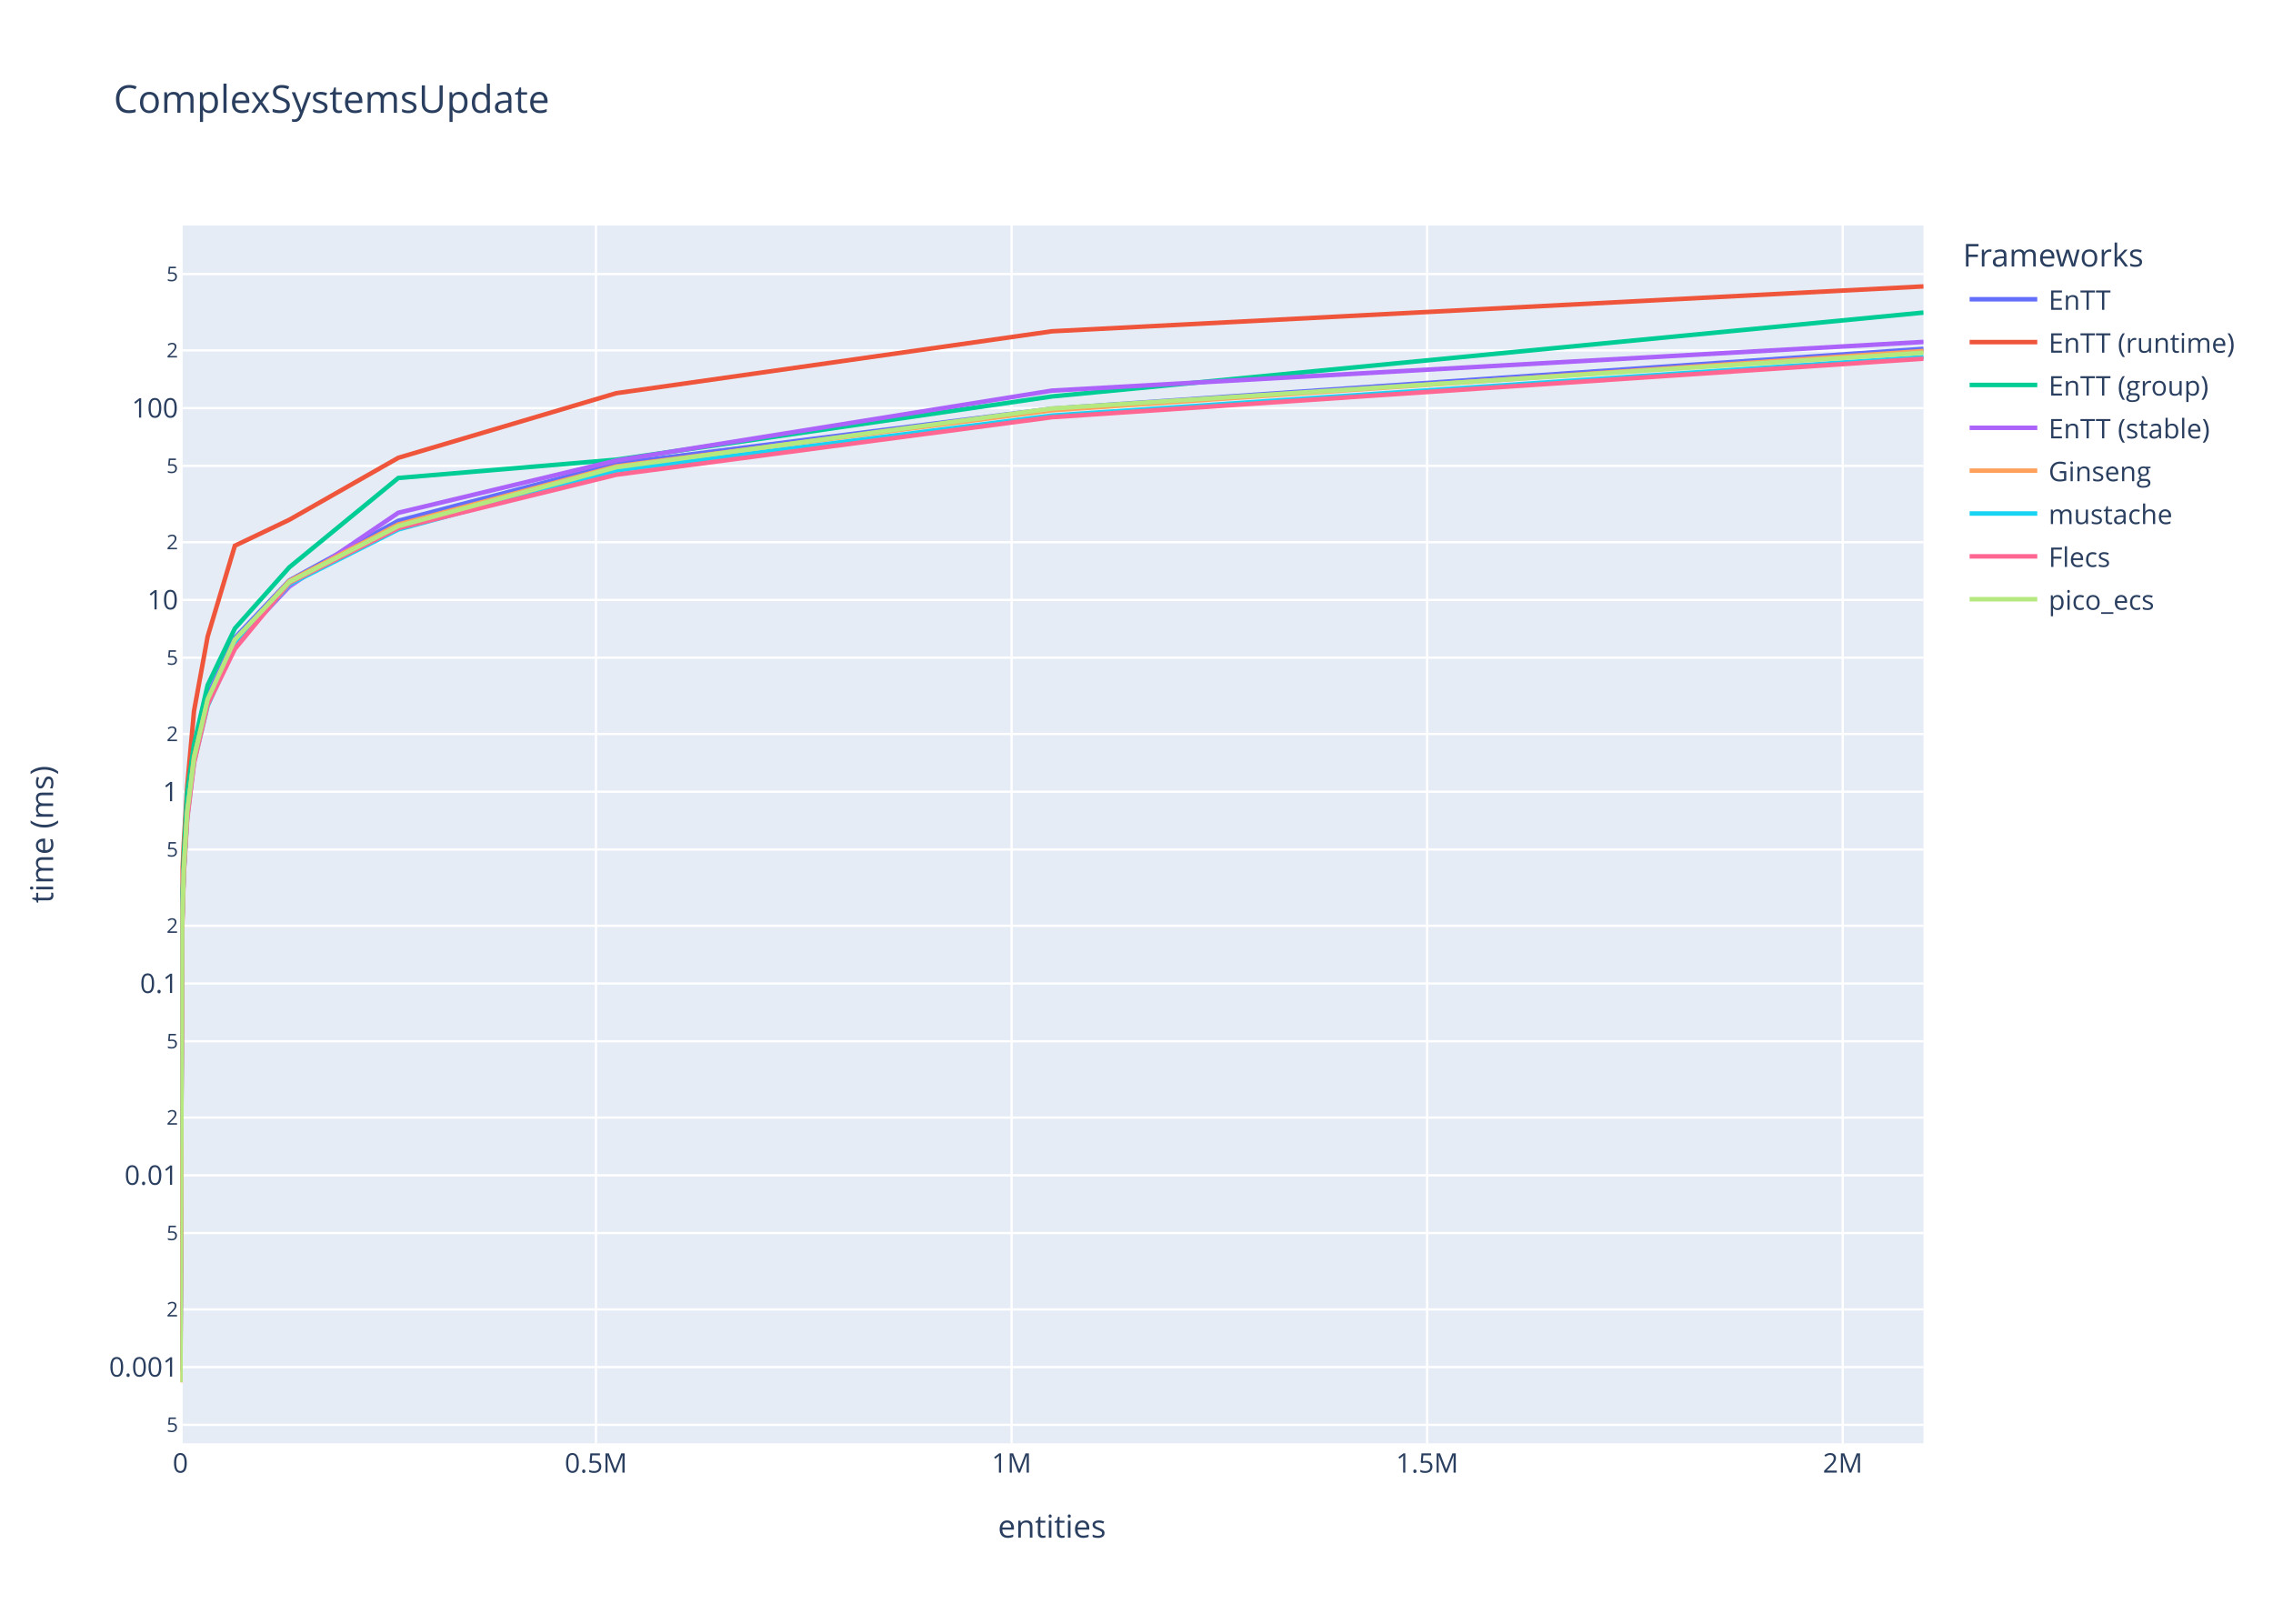
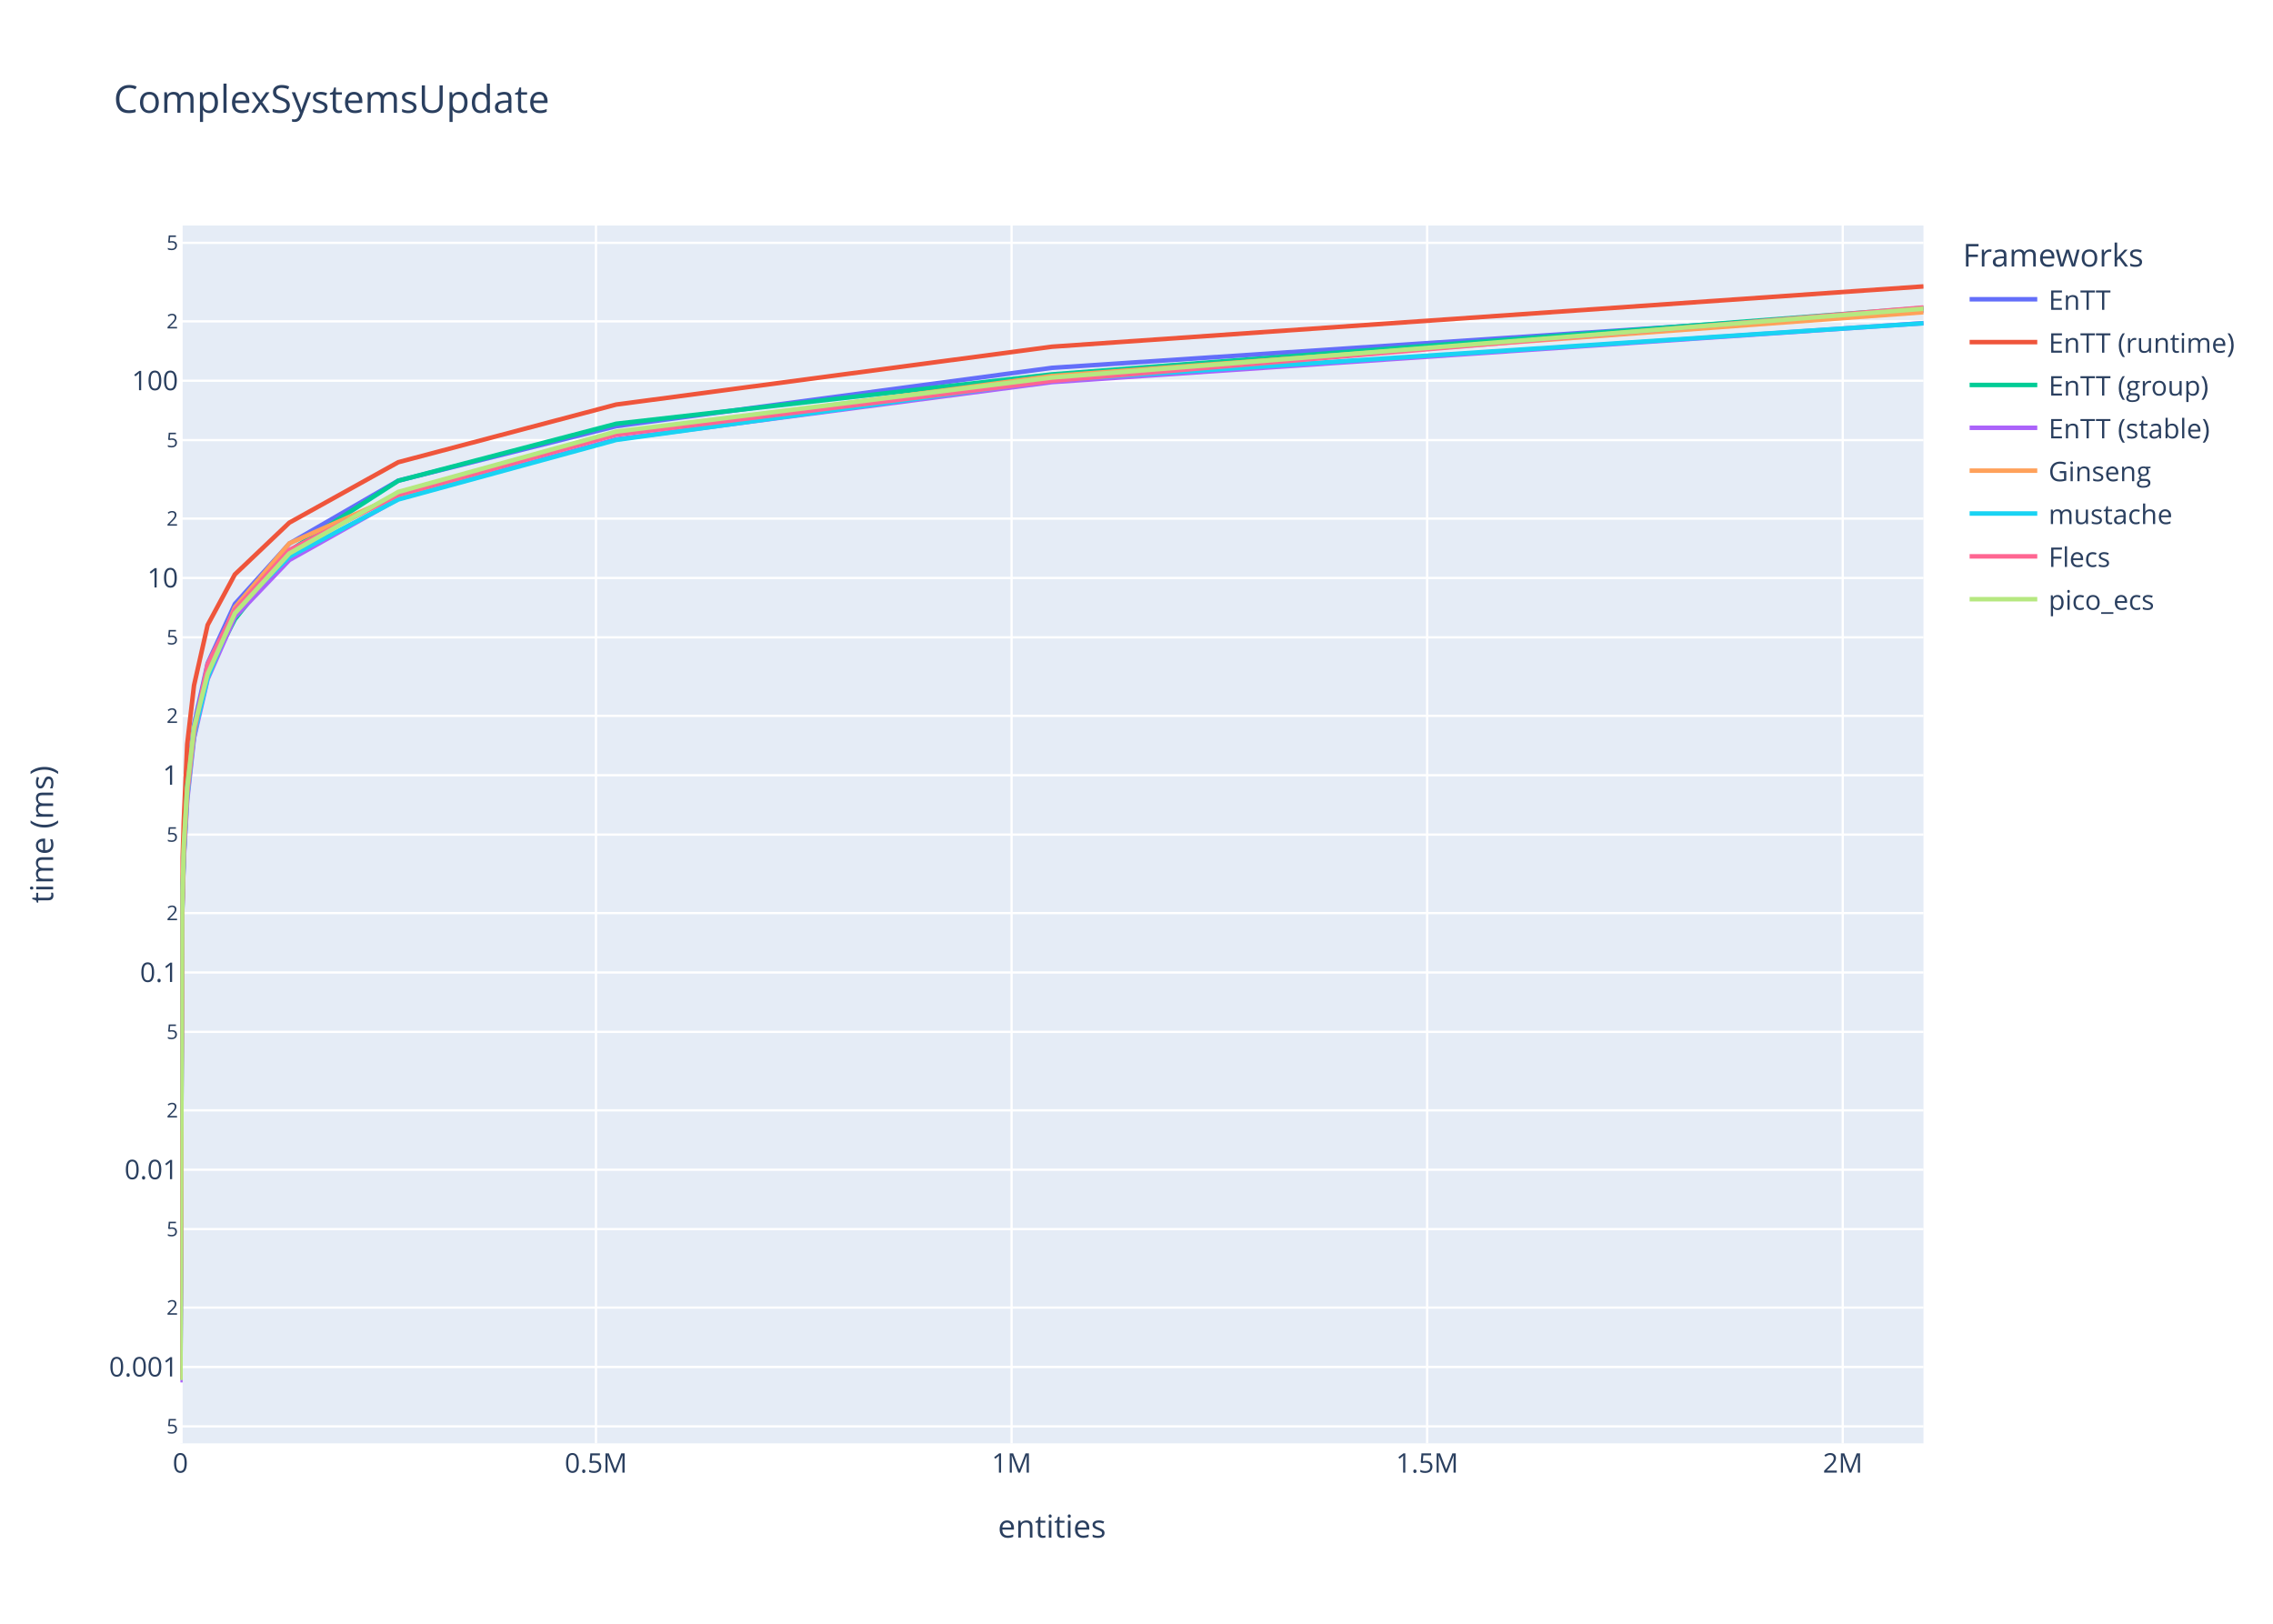
<svg xmlns="http://www.w3.org/2000/svg" class="main-svg" width="1008" height="720" style="" viewBox="0 0 1008 720">
  <rect x="0" y="0" width="1008" height="720" style="fill: rgb(255, 255, 255); fill-opacity: 1;" />
-   <defs id="defs-4aa9c0">
+   <defs id="defs-751101">
    <g class="clips">
-       <clipPath id="clip4aa9c0xyplot" class="plotclip">
+       <clipPath id="clip751101xyplot" class="plotclip">
        <rect width="773" height="540" />
      </clipPath>
-       <clipPath class="axesclip" id="clip4aa9c0x">
+       <clipPath class="axesclip" id="clip751101x">
        <rect x="80" y="0" width="773" height="720" />
      </clipPath>
-       <clipPath class="axesclip" id="clip4aa9c0y">
+       <clipPath class="axesclip" id="clip751101y">
        <rect x="0" y="100" width="1008" height="540" />
      </clipPath>
-       <clipPath class="axesclip" id="clip4aa9c0xy">
+       <clipPath class="axesclip" id="clip751101xy">
        <rect x="80" y="100" width="773" height="540" />
      </clipPath>
    </g>
    <g class="gradients" />
    <g class="patterns" />
  </defs>
  <g class="bglayer">
    <rect class="bg" x="80" y="100" width="773" height="540" style="fill: rgb(229, 236, 246); fill-opacity: 1; stroke-width: 0;" />
  </g>
  <g class="layer-below">
    <g class="imagelayer" />
    <g class="shapelayer" />
  </g>
  <g class="cartesianlayer">
    <g class="subplot xy">
      <g class="layer-subplot">
        <g class="shapelayer" />
        <g class="imagelayer" />
      </g>
      <g class="minor-gridlayer">
        <g class="x" />
        <g class="y" />
      </g>
      <g class="gridlayer">
        <g class="x">
          <path class="xgrid crisp" transform="translate(264.3,0)" d="M0,100v540" style="stroke: rgb(255, 255, 255); stroke-opacity: 1; stroke-width: 1px;" />
          <path class="xgrid crisp" transform="translate(448.6,0)" d="M0,100v540" style="stroke: rgb(255, 255, 255); stroke-opacity: 1; stroke-width: 1px;" />
          <path class="xgrid crisp" transform="translate(632.89,0)" d="M0,100v540" style="stroke: rgb(255, 255, 255); stroke-opacity: 1; stroke-width: 1px;" />
          <path class="xgrid crisp" transform="translate(817.19,0)" d="M0,100v540" style="stroke: rgb(255, 255, 255); stroke-opacity: 1; stroke-width: 1px;" />
        </g>
        <g class="y">
-           <path class="ygrid crisp" transform="translate(0,631.81)" d="M80,0h773" style="stroke: rgb(255, 255, 255); stroke-opacity: 1; stroke-width: 1px;" />
-           <path class="ygrid crisp" transform="translate(0,606.21)" d="M80,0h773" style="stroke: rgb(255, 255, 255); stroke-opacity: 1; stroke-width: 1px;" />
-           <path class="ygrid crisp" transform="translate(0,580.61)" d="M80,0h773" style="stroke: rgb(255, 255, 255); stroke-opacity: 1; stroke-width: 1px;" />
-           <path class="ygrid crisp" transform="translate(0,546.76)" d="M80,0h773" style="stroke: rgb(255, 255, 255); stroke-opacity: 1; stroke-width: 1px;" />
-           <path class="ygrid crisp" transform="translate(0,521.16)" d="M80,0h773" style="stroke: rgb(255, 255, 255); stroke-opacity: 1; stroke-width: 1px;" />
-           <path class="ygrid crisp" transform="translate(0,495.56)" d="M80,0h773" style="stroke: rgb(255, 255, 255); stroke-opacity: 1; stroke-width: 1px;" />
-           <path class="ygrid crisp" transform="translate(0,461.72)" d="M80,0h773" style="stroke: rgb(255, 255, 255); stroke-opacity: 1; stroke-width: 1px;" />
-           <path class="ygrid crisp" transform="translate(0,436.11)" d="M80,0h773" style="stroke: rgb(255, 255, 255); stroke-opacity: 1; stroke-width: 1px;" />
-           <path class="ygrid crisp" transform="translate(0,410.51)" d="M80,0h773" style="stroke: rgb(255, 255, 255); stroke-opacity: 1; stroke-width: 1px;" />
-           <path class="ygrid crisp" transform="translate(0,376.67)" d="M80,0h773" style="stroke: rgb(255, 255, 255); stroke-opacity: 1; stroke-width: 1px;" />
-           <path class="ygrid crisp" transform="translate(0,351.07)" d="M80,0h773" style="stroke: rgb(255, 255, 255); stroke-opacity: 1; stroke-width: 1px;" />
-           <path class="ygrid crisp" transform="translate(0,325.47)" d="M80,0h773" style="stroke: rgb(255, 255, 255); stroke-opacity: 1; stroke-width: 1px;" />
-           <path class="ygrid crisp" transform="translate(0,291.62)" d="M80,0h773" style="stroke: rgb(255, 255, 255); stroke-opacity: 1; stroke-width: 1px;" />
-           <path class="ygrid crisp" transform="translate(0,266.02)" d="M80,0h773" style="stroke: rgb(255, 255, 255); stroke-opacity: 1; stroke-width: 1px;" />
-           <path class="ygrid crisp" transform="translate(0,240.42)" d="M80,0h773" style="stroke: rgb(255, 255, 255); stroke-opacity: 1; stroke-width: 1px;" />
-           <path class="ygrid crisp" transform="translate(0,206.58)" d="M80,0h773" style="stroke: rgb(255, 255, 255); stroke-opacity: 1; stroke-width: 1px;" />
-           <path class="ygrid crisp" transform="translate(0,180.97)" d="M80,0h773" style="stroke: rgb(255, 255, 255); stroke-opacity: 1; stroke-width: 1px;" />
-           <path class="ygrid crisp" transform="translate(0,155.37)" d="M80,0h773" style="stroke: rgb(255, 255, 255); stroke-opacity: 1; stroke-width: 1px;" />
-           <path class="ygrid crisp" transform="translate(0,121.53)" d="M80,0h773" style="stroke: rgb(255, 255, 255); stroke-opacity: 1; stroke-width: 1px;" />
+           <path class="ygrid crisp" transform="translate(0,632.48)" d="M80,0h773" style="stroke: rgb(255, 255, 255); stroke-opacity: 1; stroke-width: 1px;" />
+           <path class="ygrid crisp" transform="translate(0,606.15)" d="M80,0h773" style="stroke: rgb(255, 255, 255); stroke-opacity: 1; stroke-width: 1px;" />
+           <path class="ygrid crisp" transform="translate(0,579.82)" d="M80,0h773" style="stroke: rgb(255, 255, 255); stroke-opacity: 1; stroke-width: 1px;" />
+           <path class="ygrid crisp" transform="translate(0,545.01)" d="M80,0h773" style="stroke: rgb(255, 255, 255); stroke-opacity: 1; stroke-width: 1px;" />
+           <path class="ygrid crisp" transform="translate(0,518.68)" d="M80,0h773" style="stroke: rgb(255, 255, 255); stroke-opacity: 1; stroke-width: 1px;" />
+           <path class="ygrid crisp" transform="translate(0,492.35)" d="M80,0h773" style="stroke: rgb(255, 255, 255); stroke-opacity: 1; stroke-width: 1px;" />
+           <path class="ygrid crisp" transform="translate(0,457.55)" d="M80,0h773" style="stroke: rgb(255, 255, 255); stroke-opacity: 1; stroke-width: 1px;" />
+           <path class="ygrid crisp" transform="translate(0,431.22)" d="M80,0h773" style="stroke: rgb(255, 255, 255); stroke-opacity: 1; stroke-width: 1px;" />
+           <path class="ygrid crisp" transform="translate(0,404.89)" d="M80,0h773" style="stroke: rgb(255, 255, 255); stroke-opacity: 1; stroke-width: 1px;" />
+           <path class="ygrid crisp" transform="translate(0,370.08)" d="M80,0h773" style="stroke: rgb(255, 255, 255); stroke-opacity: 1; stroke-width: 1px;" />
+           <path class="ygrid crisp" transform="translate(0,343.75)" d="M80,0h773" style="stroke: rgb(255, 255, 255); stroke-opacity: 1; stroke-width: 1px;" />
+           <path class="ygrid crisp" transform="translate(0,317.42)" d="M80,0h773" style="stroke: rgb(255, 255, 255); stroke-opacity: 1; stroke-width: 1px;" />
+           <path class="ygrid crisp" transform="translate(0,282.61)" d="M80,0h773" style="stroke: rgb(255, 255, 255); stroke-opacity: 1; stroke-width: 1px;" />
+           <path class="ygrid crisp" transform="translate(0,256.28)" d="M80,0h773" style="stroke: rgb(255, 255, 255); stroke-opacity: 1; stroke-width: 1px;" />
+           <path class="ygrid crisp" transform="translate(0,229.95)" d="M80,0h773" style="stroke: rgb(255, 255, 255); stroke-opacity: 1; stroke-width: 1px;" />
+           <path class="ygrid crisp" transform="translate(0,195.15)" d="M80,0h773" style="stroke: rgb(255, 255, 255); stroke-opacity: 1; stroke-width: 1px;" />
+           <path class="ygrid crisp" transform="translate(0,168.82)" d="M80,0h773" style="stroke: rgb(255, 255, 255); stroke-opacity: 1; stroke-width: 1px;" />
+           <path class="ygrid crisp" transform="translate(0,142.49)" d="M80,0h773" style="stroke: rgb(255, 255, 255); stroke-opacity: 1; stroke-width: 1px;" />
+           <path class="ygrid crisp" transform="translate(0,107.68)" d="M80,0h773" style="stroke: rgb(255, 255, 255); stroke-opacity: 1; stroke-width: 1px;" />
        </g>
      </g>
      <g class="zerolinelayer">
        <path class="xzl zl crisp" transform="translate(80,0)" d="M0,100v540" style="stroke: rgb(255, 255, 255); stroke-opacity: 1; stroke-width: 2px;" />
      </g>
      <path class="xlines-below" />
      <path class="ylines-below" />
      <g class="overlines-below" />
      <g class="xaxislayer-below" />
      <g class="yaxislayer-below" />
      <g class="overaxes-below" />
-       <g class="plot" transform="translate(80,100)" clip-path="url(#clip4aa9c0xyplot)">
+       <g class="plot" transform="translate(80,100)" clip-path="url(#clip751101xyplot)">
        <g class="scatterlayer mlayer">
-           <g class="trace scatter trace9384df" style="stroke-miterlimit: 2; opacity: 1;">
-             <g class="fills" />
-             <g class="errorbars" />
-             <g class="lines">
-               <path class="js-line" d="M0,507.79L0.75,310L1.51,282.88L3.02,259.7L6.04,234.53L12.08,208.58L24.16,182.83L48.31,157.37L96.63,130.93L193.25,105.64L386.5,81.22L773,54.69" style="vector-effect: non-scaling-stroke; fill: none; stroke: rgb(99, 110, 250); stroke-opacity: 1; stroke-width: 2px; opacity: 1;" />
-             </g>
-             <g class="points" />
-             <g class="text" />
-           </g>
-           <g class="trace scatter trace0c4bba" style="stroke-miterlimit: 2; opacity: 1;">
-             <g class="fills" />
-             <g class="errorbars" />
-             <g class="lines">
-               <path class="js-line" d="M0,503.23L0.75,290.25L1.51,273.91L3.02,248.81L6.04,215.27L12.08,182.28L24.16,141.98L48.31,130.47L96.63,103L193.25,74.36L386.5,46.9L773,27" style="vector-effect: non-scaling-stroke; fill: none; stroke: rgb(239, 85, 59); stroke-opacity: 1; stroke-width: 2px; opacity: 1;" />
-             </g>
-             <g class="points" />
-             <g class="text" />
-           </g>
-           <g class="trace scatter tracef7d7f5" style="stroke-miterlimit: 2; opacity: 1;">
-             <g class="fills" />
-             <g class="errorbars" />
-             <g class="lines">
-               <path class="js-line" d="M0,501.37L0.75,305.56L1.51,279.01L3.02,251.4L6.04,230.08L12.08,203.82L24.16,178.66L48.31,151.55L96.63,111.95L193.25,103.84L386.5,75.79L773,38.61" style="vector-effect: non-scaling-stroke; fill: none; stroke: rgb(0, 204, 150); stroke-opacity: 1; stroke-width: 2px; opacity: 1;" />
-             </g>
-             <g class="points" />
-             <g class="text" />
-           </g>
-           <g class="trace scatter tracef906a3" style="stroke-miterlimit: 2; opacity: 1;">
-             <g class="fills" />
-             <g class="errorbars" />
-             <g class="lines">
-               <path class="js-line" d="M0,505.08L0.75,309.64L1.51,286.56L3.02,260.68L6.04,237.49L12.08,211.06L24.16,185.66L48.31,160.08L96.63,127.37L193.25,104.21L386.5,73.21L773,51.62" style="vector-effect: non-scaling-stroke; fill: none; stroke: rgb(171, 99, 250); stroke-opacity: 1; stroke-width: 2px; opacity: 1;" />
-             </g>
-             <g class="points" />
-             <g class="text" />
-           </g>
-           <g class="trace scatter tracebc80ad" style="stroke-miterlimit: 2; opacity: 1;">
-             <g class="fills" />
-             <g class="errorbars" />
-             <g class="lines">
-               <path class="js-line" d="M0,513L0.75,312.17L1.51,286.3L3.02,261.08L6.04,235.49L12.08,211L24.16,184.26L48.31,157.63L96.63,132.55L193.25,106.79L386.5,81.93L773,55.64" style="vector-effect: non-scaling-stroke; fill: none; stroke: rgb(255, 161, 90); stroke-opacity: 1; stroke-width: 2px; opacity: 1;" />
-             </g>
-             <g class="points" />
-             <g class="text" />
-           </g>
-           <g class="trace scatter traceb5ac42" style="stroke-miterlimit: 2; opacity: 1;">
-             <g class="fills" />
-             <g class="errorbars" />
-             <g class="lines">
-               <path class="js-line" d="M0,408.25L0.75,310.34L1.51,286.74L3.02,262.61L6.04,237.92L12.08,213.02L24.16,186.39L48.31,159.11L96.63,134.77L193.25,108.67L386.5,84.27L773,58.35" style="vector-effect: non-scaling-stroke; fill: none; stroke: rgb(25, 211, 243); stroke-opacity: 1; stroke-width: 2px; opacity: 1;" />
-             </g>
-             <g class="points" />
-             <g class="text" />
-           </g>
-           <g class="trace scatter trace0e4c92" style="stroke-miterlimit: 2; opacity: 1;">
-             <g class="fills" />
-             <g class="errorbars" />
-             <g class="lines">
-               <path class="js-line" d="M0,491.4L0.75,313.06L1.51,287.52L3.02,263.33L6.04,238.47L12.08,212.51L24.16,187.76L48.31,158.48L96.63,134.2L193.25,110.51L386.5,84.99L773,59.04" style="vector-effect: non-scaling-stroke; fill: none; stroke: rgb(255, 102, 146); stroke-opacity: 1; stroke-width: 2px; opacity: 1;" />
-             </g>
-             <g class="points" />
-             <g class="text" />
-           </g>
-           <g class="trace scatter tracee773d7" style="stroke-miterlimit: 2; opacity: 1;">
-             <g class="fills" />
-             <g class="errorbars" />
-             <g class="lines">
-               <path class="js-line" d="M0,512.87L0.75,311.2L1.51,285.27L3.02,259.84L6.04,236.27L12.08,210.09L24.16,183.6L48.31,158.04L96.63,133.28L193.25,107.18L386.5,81.14L773,56.42" style="vector-effect: non-scaling-stroke; fill: none; stroke: rgb(182, 232, 128); stroke-opacity: 1; stroke-width: 2px; opacity: 1;" />
+           <g class="trace scatter trace14cbb0" style="stroke-miterlimit: 2; opacity: 1;">
+             <g class="fills" />
+             <g class="errorbars" />
+             <g class="lines">
+               <path class="js-line" d="M0,507.66L0.75,302.05L1.51,277.76L3.02,246.77L6.04,221.36L12.08,194.13L24.16,167.82L48.31,141.05L96.63,113.13L193.25,88.97L386.5,63.11L773,37.66" style="vector-effect: non-scaling-stroke; fill: none; stroke: rgb(99, 110, 250); stroke-opacity: 1; stroke-width: 2px; opacity: 1;" />
+             </g>
+             <g class="points" />
+             <g class="text" />
+           </g>
+           <g class="trace scatter tracec6ae53" style="stroke-miterlimit: 2; opacity: 1;">
+             <g class="fills" />
+             <g class="errorbars" />
+             <g class="lines">
+               <path class="js-line" d="M0,497.55L0.75,288.43L1.51,263.79L3.02,230L6.04,203.91L12.08,177.15L24.16,154.71L48.31,131.76L96.63,104.95L193.25,79.39L386.5,53.74L773,27" style="vector-effect: non-scaling-stroke; fill: none; stroke: rgb(239, 85, 59); stroke-opacity: 1; stroke-width: 2px; opacity: 1;" />
+             </g>
+             <g class="points" />
+             <g class="text" />
+           </g>
+           <g class="trace scatter trace3a4a7a" style="stroke-miterlimit: 2; opacity: 1;">
+             <g class="fills" />
+             <g class="errorbars" />
+             <g class="lines">
+               <path class="js-line" d="M0,511.7L0.75,306.82L1.51,279.45L3.02,248.54L6.04,226.73L12.08,198.13L24.16,174.62L48.31,144.26L96.63,113.17L193.25,87.9L386.5,66.01L773,36.54" style="vector-effect: non-scaling-stroke; fill: none; stroke: rgb(0, 204, 150); stroke-opacity: 1; stroke-width: 2px; opacity: 1;" />
+             </g>
+             <g class="points" />
+             <g class="text" />
+           </g>
+           <g class="trace scatter tracef954c0" style="stroke-miterlimit: 2; opacity: 1;">
+             <g class="fills" />
+             <g class="errorbars" />
+             <g class="lines">
+               <path class="js-line" d="M0,513L0.75,306.72L1.51,280.95L3.02,254.93L6.04,227.3L12.08,201.16L24.16,173.6L48.31,148.32L96.63,121.2L193.25,94.77L386.5,69.43L773,43.28" style="vector-effect: non-scaling-stroke; fill: none; stroke: rgb(171, 99, 250); stroke-opacity: 1; stroke-width: 2px; opacity: 1;" />
+             </g>
+             <g class="points" />
+             <g class="text" />
+           </g>
+           <g class="trace scatter trace51864a" style="stroke-miterlimit: 2; opacity: 1;">
+             <g class="fills" />
+             <g class="errorbars" />
+             <g class="lines">
+               <path class="js-line" d="M0,511.48L0.75,304.57L1.51,276.72L3.02,250.11L6.04,224.35L12.08,197.89L24.16,169.39L48.31,140.94L96.63,119.57L193.25,92.41L386.5,66.73L773,38.44" style="vector-effect: non-scaling-stroke; fill: none; stroke: rgb(255, 161, 90); stroke-opacity: 1; stroke-width: 2px; opacity: 1;" />
+             </g>
+             <g class="points" />
+             <g class="text" />
+           </g>
+           <g class="trace scatter tracecdf0de" style="stroke-miterlimit: 2; opacity: 1;">
+             <g class="fills" />
+             <g class="errorbars" />
+             <g class="lines">
+               <path class="js-line" d="M0,401.38L0.75,301.99L1.51,280L3.02,253.5L6.04,225.92L12.08,200.61L24.16,170.46L48.31,146.86L96.63,121.48L193.25,95.08L386.5,68.58L773,43.33" style="vector-effect: non-scaling-stroke; fill: none; stroke: rgb(25, 211, 243); stroke-opacity: 1; stroke-width: 2px; opacity: 1;" />
+             </g>
+             <g class="points" />
+             <g class="text" />
+           </g>
+           <g class="trace scatter trace2002ec" style="stroke-miterlimit: 2; opacity: 1;">
+             <g class="fills" />
+             <g class="errorbars" />
+             <g class="lines">
+               <path class="js-line" d="M0,476.3L0.75,305.95L1.51,278.33L3.02,251.93L6.04,224.7L12.08,194.52L24.16,170.32L48.31,143.89L96.63,119.38L193.25,92.72L386.5,68.87L773,36.34" style="vector-effect: non-scaling-stroke; fill: none; stroke: rgb(255, 102, 146); stroke-opacity: 1; stroke-width: 2px; opacity: 1;" />
+             </g>
+             <g class="points" />
+             <g class="text" />
+           </g>
+           <g class="trace scatter trace542320" style="stroke-miterlimit: 2; opacity: 1;">
+             <g class="fills" />
+             <g class="errorbars" />
+             <g class="lines">
+               <path class="js-line" d="M0,511.97L0.75,304.95L1.51,274.55L3.02,249.41L6.04,222.61L12.08,198.86L24.16,171.95L48.31,145.42L96.63,118.12L193.25,91.37L386.5,67.4L773,36.88" style="vector-effect: non-scaling-stroke; fill: none; stroke: rgb(182, 232, 128); stroke-opacity: 1; stroke-width: 2px; opacity: 1;" />
            </g>
            <g class="points" />
            <g class="text" />
          </g>
        </g>
      </g>
      <g class="overplot" />
      <path class="xlines-above crisp" d="M0,0" style="fill: none;" />
      <path class="ylines-above crisp" d="M0,0" style="fill: none;" />
      <g class="overlines-above" />
      <g class="xaxislayer-above">
        <g class="xtick">
          <text text-anchor="middle" x="0" y="653" transform="translate(80,0)" style="font-family: 'Open Sans', verdana, arial, sans-serif; font-size: 12px; fill: rgb(42, 63, 95); fill-opacity: 1; white-space: pre; opacity: 1;">0</text>
        </g>
        <g class="xtick">
          <text text-anchor="middle" x="0" y="653" style="font-family: 'Open Sans', verdana, arial, sans-serif; font-size: 12px; fill: rgb(42, 63, 95); fill-opacity: 1; white-space: pre; opacity: 1;" transform="translate(264.3,0)">0.5M</text>
        </g>
        <g class="xtick">
          <text text-anchor="middle" x="0" y="653" style="font-family: 'Open Sans', verdana, arial, sans-serif; font-size: 12px; fill: rgb(42, 63, 95); fill-opacity: 1; white-space: pre; opacity: 1;" transform="translate(448.6,0)">1M</text>
        </g>
        <g class="xtick">
          <text text-anchor="middle" x="0" y="653" style="font-family: 'Open Sans', verdana, arial, sans-serif; font-size: 12px; fill: rgb(42, 63, 95); fill-opacity: 1; white-space: pre; opacity: 1;" transform="translate(632.89,0)">1.5M</text>
        </g>
        <g class="xtick">
          <text text-anchor="middle" x="0" y="653" style="font-family: 'Open Sans', verdana, arial, sans-serif; font-size: 12px; fill: rgb(42, 63, 95); fill-opacity: 1; white-space: pre; opacity: 1;" transform="translate(817.19,0)">2M</text>
        </g>
      </g>
      <g class="yaxislayer-above">
        <g class="ytick">
-           <text text-anchor="end" x="79" y="3.15" transform="translate(0,631.81)" style="font-family: 'Open Sans', verdana, arial, sans-serif; font-size: 9px; fill: rgb(42, 63, 95); fill-opacity: 1; white-space: pre; opacity: 1;">5</text>
-         </g>
-         <g class="ytick">
-           <text text-anchor="end" x="79" y="4.2" style="font-family: 'Open Sans', verdana, arial, sans-serif; font-size: 12px; fill: rgb(42, 63, 95); fill-opacity: 1; white-space: pre; opacity: 1;" transform="translate(0,606.21)">0.001</text>
-         </g>
-         <g class="ytick">
-           <text text-anchor="end" x="79" y="3.15" style="font-family: 'Open Sans', verdana, arial, sans-serif; font-size: 9px; fill: rgb(42, 63, 95); fill-opacity: 1; white-space: pre; opacity: 1;" transform="translate(0,580.61)">2</text>
-         </g>
-         <g class="ytick">
-           <text text-anchor="end" x="79" y="3.15" style="font-family: 'Open Sans', verdana, arial, sans-serif; font-size: 9px; fill: rgb(42, 63, 95); fill-opacity: 1; white-space: pre; opacity: 1;" transform="translate(0,546.76)">5</text>
-         </g>
-         <g class="ytick">
-           <text text-anchor="end" x="79" y="4.2" style="font-family: 'Open Sans', verdana, arial, sans-serif; font-size: 12px; fill: rgb(42, 63, 95); fill-opacity: 1; white-space: pre; opacity: 1;" transform="translate(0,521.16)">0.01</text>
-         </g>
-         <g class="ytick">
-           <text text-anchor="end" x="79" y="3.15" style="font-family: 'Open Sans', verdana, arial, sans-serif; font-size: 9px; fill: rgb(42, 63, 95); fill-opacity: 1; white-space: pre; opacity: 1;" transform="translate(0,495.56)">2</text>
-         </g>
-         <g class="ytick">
-           <text text-anchor="end" x="79" y="3.15" style="font-family: 'Open Sans', verdana, arial, sans-serif; font-size: 9px; fill: rgb(42, 63, 95); fill-opacity: 1; white-space: pre; opacity: 1;" transform="translate(0,461.72)">5</text>
-         </g>
-         <g class="ytick">
-           <text text-anchor="end" x="79" y="4.2" style="font-family: 'Open Sans', verdana, arial, sans-serif; font-size: 12px; fill: rgb(42, 63, 95); fill-opacity: 1; white-space: pre; opacity: 1;" transform="translate(0,436.11)">0.1</text>
-         </g>
-         <g class="ytick">
-           <text text-anchor="end" x="79" y="3.15" style="font-family: 'Open Sans', verdana, arial, sans-serif; font-size: 9px; fill: rgb(42, 63, 95); fill-opacity: 1; white-space: pre; opacity: 1;" transform="translate(0,410.51)">2</text>
-         </g>
-         <g class="ytick">
-           <text text-anchor="end" x="79" y="3.15" style="font-family: 'Open Sans', verdana, arial, sans-serif; font-size: 9px; fill: rgb(42, 63, 95); fill-opacity: 1; white-space: pre; opacity: 1;" transform="translate(0,376.67)">5</text>
-         </g>
-         <g class="ytick">
-           <text text-anchor="end" x="79" y="4.2" style="font-family: 'Open Sans', verdana, arial, sans-serif; font-size: 12px; fill: rgb(42, 63, 95); fill-opacity: 1; white-space: pre; opacity: 1;" transform="translate(0,351.07)">1</text>
-         </g>
-         <g class="ytick">
-           <text text-anchor="end" x="79" y="3.15" style="font-family: 'Open Sans', verdana, arial, sans-serif; font-size: 9px; fill: rgb(42, 63, 95); fill-opacity: 1; white-space: pre; opacity: 1;" transform="translate(0,325.47)">2</text>
-         </g>
-         <g class="ytick">
-           <text text-anchor="end" x="79" y="3.15" style="font-family: 'Open Sans', verdana, arial, sans-serif; font-size: 9px; fill: rgb(42, 63, 95); fill-opacity: 1; white-space: pre; opacity: 1;" transform="translate(0,291.62)">5</text>
-         </g>
-         <g class="ytick">
-           <text text-anchor="end" x="79" y="4.2" style="font-family: 'Open Sans', verdana, arial, sans-serif; font-size: 12px; fill: rgb(42, 63, 95); fill-opacity: 1; white-space: pre; opacity: 1;" transform="translate(0,266.02)">10</text>
-         </g>
-         <g class="ytick">
-           <text text-anchor="end" x="79" y="3.15" style="font-family: 'Open Sans', verdana, arial, sans-serif; font-size: 9px; fill: rgb(42, 63, 95); fill-opacity: 1; white-space: pre; opacity: 1;" transform="translate(0,240.42)">2</text>
-         </g>
-         <g class="ytick">
-           <text text-anchor="end" x="79" y="3.15" style="font-family: 'Open Sans', verdana, arial, sans-serif; font-size: 9px; fill: rgb(42, 63, 95); fill-opacity: 1; white-space: pre; opacity: 1;" transform="translate(0,206.58)">5</text>
-         </g>
-         <g class="ytick">
-           <text text-anchor="end" x="79" y="4.2" style="font-family: 'Open Sans', verdana, arial, sans-serif; font-size: 12px; fill: rgb(42, 63, 95); fill-opacity: 1; white-space: pre; opacity: 1;" transform="translate(0,180.97)">100</text>
-         </g>
-         <g class="ytick">
-           <text text-anchor="end" x="79" y="3.15" style="font-family: 'Open Sans', verdana, arial, sans-serif; font-size: 9px; fill: rgb(42, 63, 95); fill-opacity: 1; white-space: pre; opacity: 1;" transform="translate(0,155.37)">2</text>
-         </g>
-         <g class="ytick">
-           <text text-anchor="end" x="79" y="3.15" style="font-family: 'Open Sans', verdana, arial, sans-serif; font-size: 9px; fill: rgb(42, 63, 95); fill-opacity: 1; white-space: pre; opacity: 1;" transform="translate(0,121.53)">5</text>
+           <text text-anchor="end" x="79" y="3.15" transform="translate(0,632.48)" style="font-family: 'Open Sans', verdana, arial, sans-serif; font-size: 9px; fill: rgb(42, 63, 95); fill-opacity: 1; white-space: pre; opacity: 1;">5</text>
+         </g>
+         <g class="ytick">
+           <text text-anchor="end" x="79" y="4.2" style="font-family: 'Open Sans', verdana, arial, sans-serif; font-size: 12px; fill: rgb(42, 63, 95); fill-opacity: 1; white-space: pre; opacity: 1;" transform="translate(0,606.15)">0.001</text>
+         </g>
+         <g class="ytick">
+           <text text-anchor="end" x="79" y="3.15" style="font-family: 'Open Sans', verdana, arial, sans-serif; font-size: 9px; fill: rgb(42, 63, 95); fill-opacity: 1; white-space: pre; opacity: 1;" transform="translate(0,579.82)">2</text>
+         </g>
+         <g class="ytick">
+           <text text-anchor="end" x="79" y="3.15" style="font-family: 'Open Sans', verdana, arial, sans-serif; font-size: 9px; fill: rgb(42, 63, 95); fill-opacity: 1; white-space: pre; opacity: 1;" transform="translate(0,545.01)">5</text>
+         </g>
+         <g class="ytick">
+           <text text-anchor="end" x="79" y="4.2" style="font-family: 'Open Sans', verdana, arial, sans-serif; font-size: 12px; fill: rgb(42, 63, 95); fill-opacity: 1; white-space: pre; opacity: 1;" transform="translate(0,518.68)">0.01</text>
+         </g>
+         <g class="ytick">
+           <text text-anchor="end" x="79" y="3.15" style="font-family: 'Open Sans', verdana, arial, sans-serif; font-size: 9px; fill: rgb(42, 63, 95); fill-opacity: 1; white-space: pre; opacity: 1;" transform="translate(0,492.35)">2</text>
+         </g>
+         <g class="ytick">
+           <text text-anchor="end" x="79" y="3.15" style="font-family: 'Open Sans', verdana, arial, sans-serif; font-size: 9px; fill: rgb(42, 63, 95); fill-opacity: 1; white-space: pre; opacity: 1;" transform="translate(0,457.55)">5</text>
+         </g>
+         <g class="ytick">
+           <text text-anchor="end" x="79" y="4.2" style="font-family: 'Open Sans', verdana, arial, sans-serif; font-size: 12px; fill: rgb(42, 63, 95); fill-opacity: 1; white-space: pre; opacity: 1;" transform="translate(0,431.22)">0.1</text>
+         </g>
+         <g class="ytick">
+           <text text-anchor="end" x="79" y="3.15" style="font-family: 'Open Sans', verdana, arial, sans-serif; font-size: 9px; fill: rgb(42, 63, 95); fill-opacity: 1; white-space: pre; opacity: 1;" transform="translate(0,404.89)">2</text>
+         </g>
+         <g class="ytick">
+           <text text-anchor="end" x="79" y="3.15" style="font-family: 'Open Sans', verdana, arial, sans-serif; font-size: 9px; fill: rgb(42, 63, 95); fill-opacity: 1; white-space: pre; opacity: 1;" transform="translate(0,370.08)">5</text>
+         </g>
+         <g class="ytick">
+           <text text-anchor="end" x="79" y="4.2" style="font-family: 'Open Sans', verdana, arial, sans-serif; font-size: 12px; fill: rgb(42, 63, 95); fill-opacity: 1; white-space: pre; opacity: 1;" transform="translate(0,343.75)">1</text>
+         </g>
+         <g class="ytick">
+           <text text-anchor="end" x="79" y="3.15" style="font-family: 'Open Sans', verdana, arial, sans-serif; font-size: 9px; fill: rgb(42, 63, 95); fill-opacity: 1; white-space: pre; opacity: 1;" transform="translate(0,317.42)">2</text>
+         </g>
+         <g class="ytick">
+           <text text-anchor="end" x="79" y="3.15" style="font-family: 'Open Sans', verdana, arial, sans-serif; font-size: 9px; fill: rgb(42, 63, 95); fill-opacity: 1; white-space: pre; opacity: 1;" transform="translate(0,282.61)">5</text>
+         </g>
+         <g class="ytick">
+           <text text-anchor="end" x="79" y="4.2" style="font-family: 'Open Sans', verdana, arial, sans-serif; font-size: 12px; fill: rgb(42, 63, 95); fill-opacity: 1; white-space: pre; opacity: 1;" transform="translate(0,256.28)">10</text>
+         </g>
+         <g class="ytick">
+           <text text-anchor="end" x="79" y="3.15" style="font-family: 'Open Sans', verdana, arial, sans-serif; font-size: 9px; fill: rgb(42, 63, 95); fill-opacity: 1; white-space: pre; opacity: 1;" transform="translate(0,229.95)">2</text>
+         </g>
+         <g class="ytick">
+           <text text-anchor="end" x="79" y="3.15" style="font-family: 'Open Sans', verdana, arial, sans-serif; font-size: 9px; fill: rgb(42, 63, 95); fill-opacity: 1; white-space: pre; opacity: 1;" transform="translate(0,195.15)">5</text>
+         </g>
+         <g class="ytick">
+           <text text-anchor="end" x="79" y="4.2" style="font-family: 'Open Sans', verdana, arial, sans-serif; font-size: 12px; fill: rgb(42, 63, 95); fill-opacity: 1; white-space: pre; opacity: 1;" transform="translate(0,168.82)">100</text>
+         </g>
+         <g class="ytick">
+           <text text-anchor="end" x="79" y="3.15" style="font-family: 'Open Sans', verdana, arial, sans-serif; font-size: 9px; fill: rgb(42, 63, 95); fill-opacity: 1; white-space: pre; opacity: 1;" transform="translate(0,142.49)">2</text>
+         </g>
+         <g class="ytick">
+           <text text-anchor="end" x="79" y="3.15" style="font-family: 'Open Sans', verdana, arial, sans-serif; font-size: 9px; fill: rgb(42, 63, 95); fill-opacity: 1; white-space: pre; opacity: 1;" transform="translate(0,107.68)">5</text>
        </g>
      </g>
      <g class="overaxes-above" />
    </g>
  </g>
  <g class="polarlayer" />
  <g class="smithlayer" />
  <g class="ternarylayer" />
  <g class="geolayer" />
  <g class="funnelarealayer" />
  <g class="pielayer" />
  <g class="iciclelayer" />
  <g class="treemaplayer" />
  <g class="sunburstlayer" />
  <g class="glimages" />
-   <defs id="topdefs-4aa9c0">
+   <defs id="topdefs-751101">
    <g class="clips" />
-     <clipPath id="legend4aa9c0">
+     <clipPath id="legend751101">
      <rect width="128" height="181" x="0" y="0" />
    </clipPath>
  </defs>
  <g class="layer-above">
    <g class="imagelayer" />
    <g class="shapelayer" />
  </g>
  <g class="infolayer">
    <g class="legend" pointer-events="all" transform="translate(868.46,100)">
      <rect class="bg" shape-rendering="crispEdges" width="128" height="181" x="0" y="0" style="stroke: rgb(68, 68, 68); stroke-opacity: 1; fill: rgb(255, 255, 255); fill-opacity: 1; stroke-width: 0px;" />
-       <g class="scrollbox" transform="" clip-path="url(#legend4aa9c0)">
+       <g class="scrollbox" transform="" clip-path="url(#legend751101)">
        <text class="legendtitletext" text-anchor="start" x="2" y="18.2" style="font-family: 'Open Sans', verdana, arial, sans-serif; font-size: 14px; fill: rgb(42, 63, 95); fill-opacity: 1; white-space: pre;">Frameworks</text>
        <g class="groups" transform="">
          <g class="traces" transform="translate(0,32.7)" style="opacity: 1;">
            <text class="legendtext" text-anchor="start" x="40" y="4.68" style="font-family: 'Open Sans', verdana, arial, sans-serif; font-size: 12px; fill: rgb(42, 63, 95); fill-opacity: 1; white-space: pre;">EnTT</text>
            <g class="layers" style="opacity: 1;">
              <g class="legendfill" />
              <g class="legendlines">
                <path class="js-line" d="M5,0h30" style="fill: none; stroke: rgb(99, 110, 250); stroke-opacity: 1; stroke-width: 2px;" />
              </g>
              <g class="legendsymbols">
                <g class="legendpoints" />
              </g>
            </g>
            <rect class="legendtoggle" x="0" y="-9.5" width="122.781" height="19" style="fill: rgb(0, 0, 0); fill-opacity: 0;" />
          </g>
        </g>
        <g class="groups" transform="">
          <g class="traces" transform="translate(0,51.7)" style="opacity: 1;">
            <text class="legendtext" text-anchor="start" x="40" y="4.68" style="font-family: 'Open Sans', verdana, arial, sans-serif; font-size: 12px; fill: rgb(42, 63, 95); fill-opacity: 1; white-space: pre;">EnTT (runtime)</text>
            <g class="layers" style="opacity: 1;">
              <g class="legendfill" />
              <g class="legendlines">
                <path class="js-line" d="M5,0h30" style="fill: none; stroke: rgb(239, 85, 59); stroke-opacity: 1; stroke-width: 2px;" />
              </g>
              <g class="legendsymbols">
                <g class="legendpoints" />
              </g>
            </g>
            <rect class="legendtoggle" x="0" y="-9.5" width="122.781" height="19" style="fill: rgb(0, 0, 0); fill-opacity: 0;" />
          </g>
        </g>
        <g class="groups" transform="">
          <g class="traces" transform="translate(0,70.7)" style="opacity: 1;">
            <text class="legendtext" text-anchor="start" x="40" y="4.68" style="font-family: 'Open Sans', verdana, arial, sans-serif; font-size: 12px; fill: rgb(42, 63, 95); fill-opacity: 1; white-space: pre;">EnTT (group)</text>
            <g class="layers" style="opacity: 1;">
              <g class="legendfill" />
              <g class="legendlines">
                <path class="js-line" d="M5,0h30" style="fill: none; stroke: rgb(0, 204, 150); stroke-opacity: 1; stroke-width: 2px;" />
              </g>
              <g class="legendsymbols">
                <g class="legendpoints" />
              </g>
            </g>
            <rect class="legendtoggle" x="0" y="-9.5" width="122.781" height="19" style="fill: rgb(0, 0, 0); fill-opacity: 0;" />
          </g>
        </g>
        <g class="groups" transform="">
          <g class="traces" transform="translate(0,89.7)" style="opacity: 1;">
            <text class="legendtext" text-anchor="start" x="40" y="4.68" style="font-family: 'Open Sans', verdana, arial, sans-serif; font-size: 12px; fill: rgb(42, 63, 95); fill-opacity: 1; white-space: pre;">EnTT (stable)</text>
            <g class="layers" style="opacity: 1;">
              <g class="legendfill" />
              <g class="legendlines">
                <path class="js-line" d="M5,0h30" style="fill: none; stroke: rgb(171, 99, 250); stroke-opacity: 1; stroke-width: 2px;" />
              </g>
              <g class="legendsymbols">
                <g class="legendpoints" />
              </g>
            </g>
            <rect class="legendtoggle" x="0" y="-9.5" width="122.781" height="19" style="fill: rgb(0, 0, 0); fill-opacity: 0;" />
          </g>
        </g>
        <g class="groups" transform="">
          <g class="traces" transform="translate(0,108.7)" style="opacity: 1;">
            <text class="legendtext" text-anchor="start" x="40" y="4.68" style="font-family: 'Open Sans', verdana, arial, sans-serif; font-size: 12px; fill: rgb(42, 63, 95); fill-opacity: 1; white-space: pre;">Ginseng</text>
            <g class="layers" style="opacity: 1;">
              <g class="legendfill" />
              <g class="legendlines">
                <path class="js-line" d="M5,0h30" style="fill: none; stroke: rgb(255, 161, 90); stroke-opacity: 1; stroke-width: 2px;" />
              </g>
              <g class="legendsymbols">
                <g class="legendpoints" />
              </g>
            </g>
            <rect class="legendtoggle" x="0" y="-9.5" width="122.781" height="19" style="fill: rgb(0, 0, 0); fill-opacity: 0;" />
          </g>
        </g>
        <g class="groups" transform="">
          <g class="traces" transform="translate(0,127.7)" style="opacity: 1;">
            <text class="legendtext" text-anchor="start" x="40" y="4.68" style="font-family: 'Open Sans', verdana, arial, sans-serif; font-size: 12px; fill: rgb(42, 63, 95); fill-opacity: 1; white-space: pre;">mustache</text>
            <g class="layers" style="opacity: 1;">
              <g class="legendfill" />
              <g class="legendlines">
                <path class="js-line" d="M5,0h30" style="fill: none; stroke: rgb(25, 211, 243); stroke-opacity: 1; stroke-width: 2px;" />
              </g>
              <g class="legendsymbols">
                <g class="legendpoints" />
              </g>
            </g>
            <rect class="legendtoggle" x="0" y="-9.5" width="122.781" height="19" style="fill: rgb(0, 0, 0); fill-opacity: 0;" />
          </g>
        </g>
        <g class="groups" transform="">
          <g class="traces" transform="translate(0,146.7)" style="opacity: 1;">
            <text class="legendtext" text-anchor="start" x="40" y="4.68" style="font-family: 'Open Sans', verdana, arial, sans-serif; font-size: 12px; fill: rgb(42, 63, 95); fill-opacity: 1; white-space: pre;">Flecs</text>
            <g class="layers" style="opacity: 1;">
              <g class="legendfill" />
              <g class="legendlines">
                <path class="js-line" d="M5,0h30" style="fill: none; stroke: rgb(255, 102, 146); stroke-opacity: 1; stroke-width: 2px;" />
              </g>
              <g class="legendsymbols">
                <g class="legendpoints" />
              </g>
            </g>
            <rect class="legendtoggle" x="0" y="-9.5" width="122.781" height="19" style="fill: rgb(0, 0, 0); fill-opacity: 0;" />
          </g>
        </g>
        <g class="groups" transform="">
          <g class="traces" transform="translate(0,165.7)" style="opacity: 1;">
            <text class="legendtext" text-anchor="start" x="40" y="4.68" style="font-family: 'Open Sans', verdana, arial, sans-serif; font-size: 12px; fill: rgb(42, 63, 95); fill-opacity: 1; white-space: pre;">pico_ecs</text>
            <g class="layers" style="opacity: 1;">
              <g class="legendfill" />
              <g class="legendlines">
                <path class="js-line" d="M5,0h30" style="fill: none; stroke: rgb(182, 232, 128); stroke-opacity: 1; stroke-width: 2px;" />
              </g>
              <g class="legendsymbols">
                <g class="legendpoints" />
              </g>
            </g>
            <rect class="legendtoggle" x="0" y="-9.5" width="122.781" height="19" style="fill: rgb(0, 0, 0); fill-opacity: 0;" />
          </g>
        </g>
      </g>
      <rect class="scrollbar" rx="20" ry="3" width="0" height="0" x="0" y="0" style="fill: rgb(128, 139, 164); fill-opacity: 1;" />
    </g>
    <g class="g-gtitle">
      <text class="gtitle" x="50.4" y="50" text-anchor="start" dy="0em" style="font-family: 'Open Sans', verdana, arial, sans-serif; font-size: 17px; fill: rgb(42, 63, 95); opacity: 1; font-weight: normal; white-space: pre;">ComplexSystemsUpdate</text>
    </g>
    <g class="g-xtitle">
      <text class="xtitle" x="466.5" y="681.8" text-anchor="middle" style="font-family: 'Open Sans', verdana, arial, sans-serif; font-size: 14px; fill: rgb(42, 63, 95); opacity: 1; font-weight: normal; white-space: pre;">entities</text>
    </g>
    <g class="g-ytitle">
      <text class="ytitle" transform="rotate(-90,23.55938,370)" x="23.559" y="370" text-anchor="middle" style="font-family: 'Open Sans', verdana, arial, sans-serif; font-size: 14px; fill: rgb(42, 63, 95); opacity: 1; font-weight: normal; white-space: pre;">time (ms)</text>
    </g>
  </g>
</svg>
